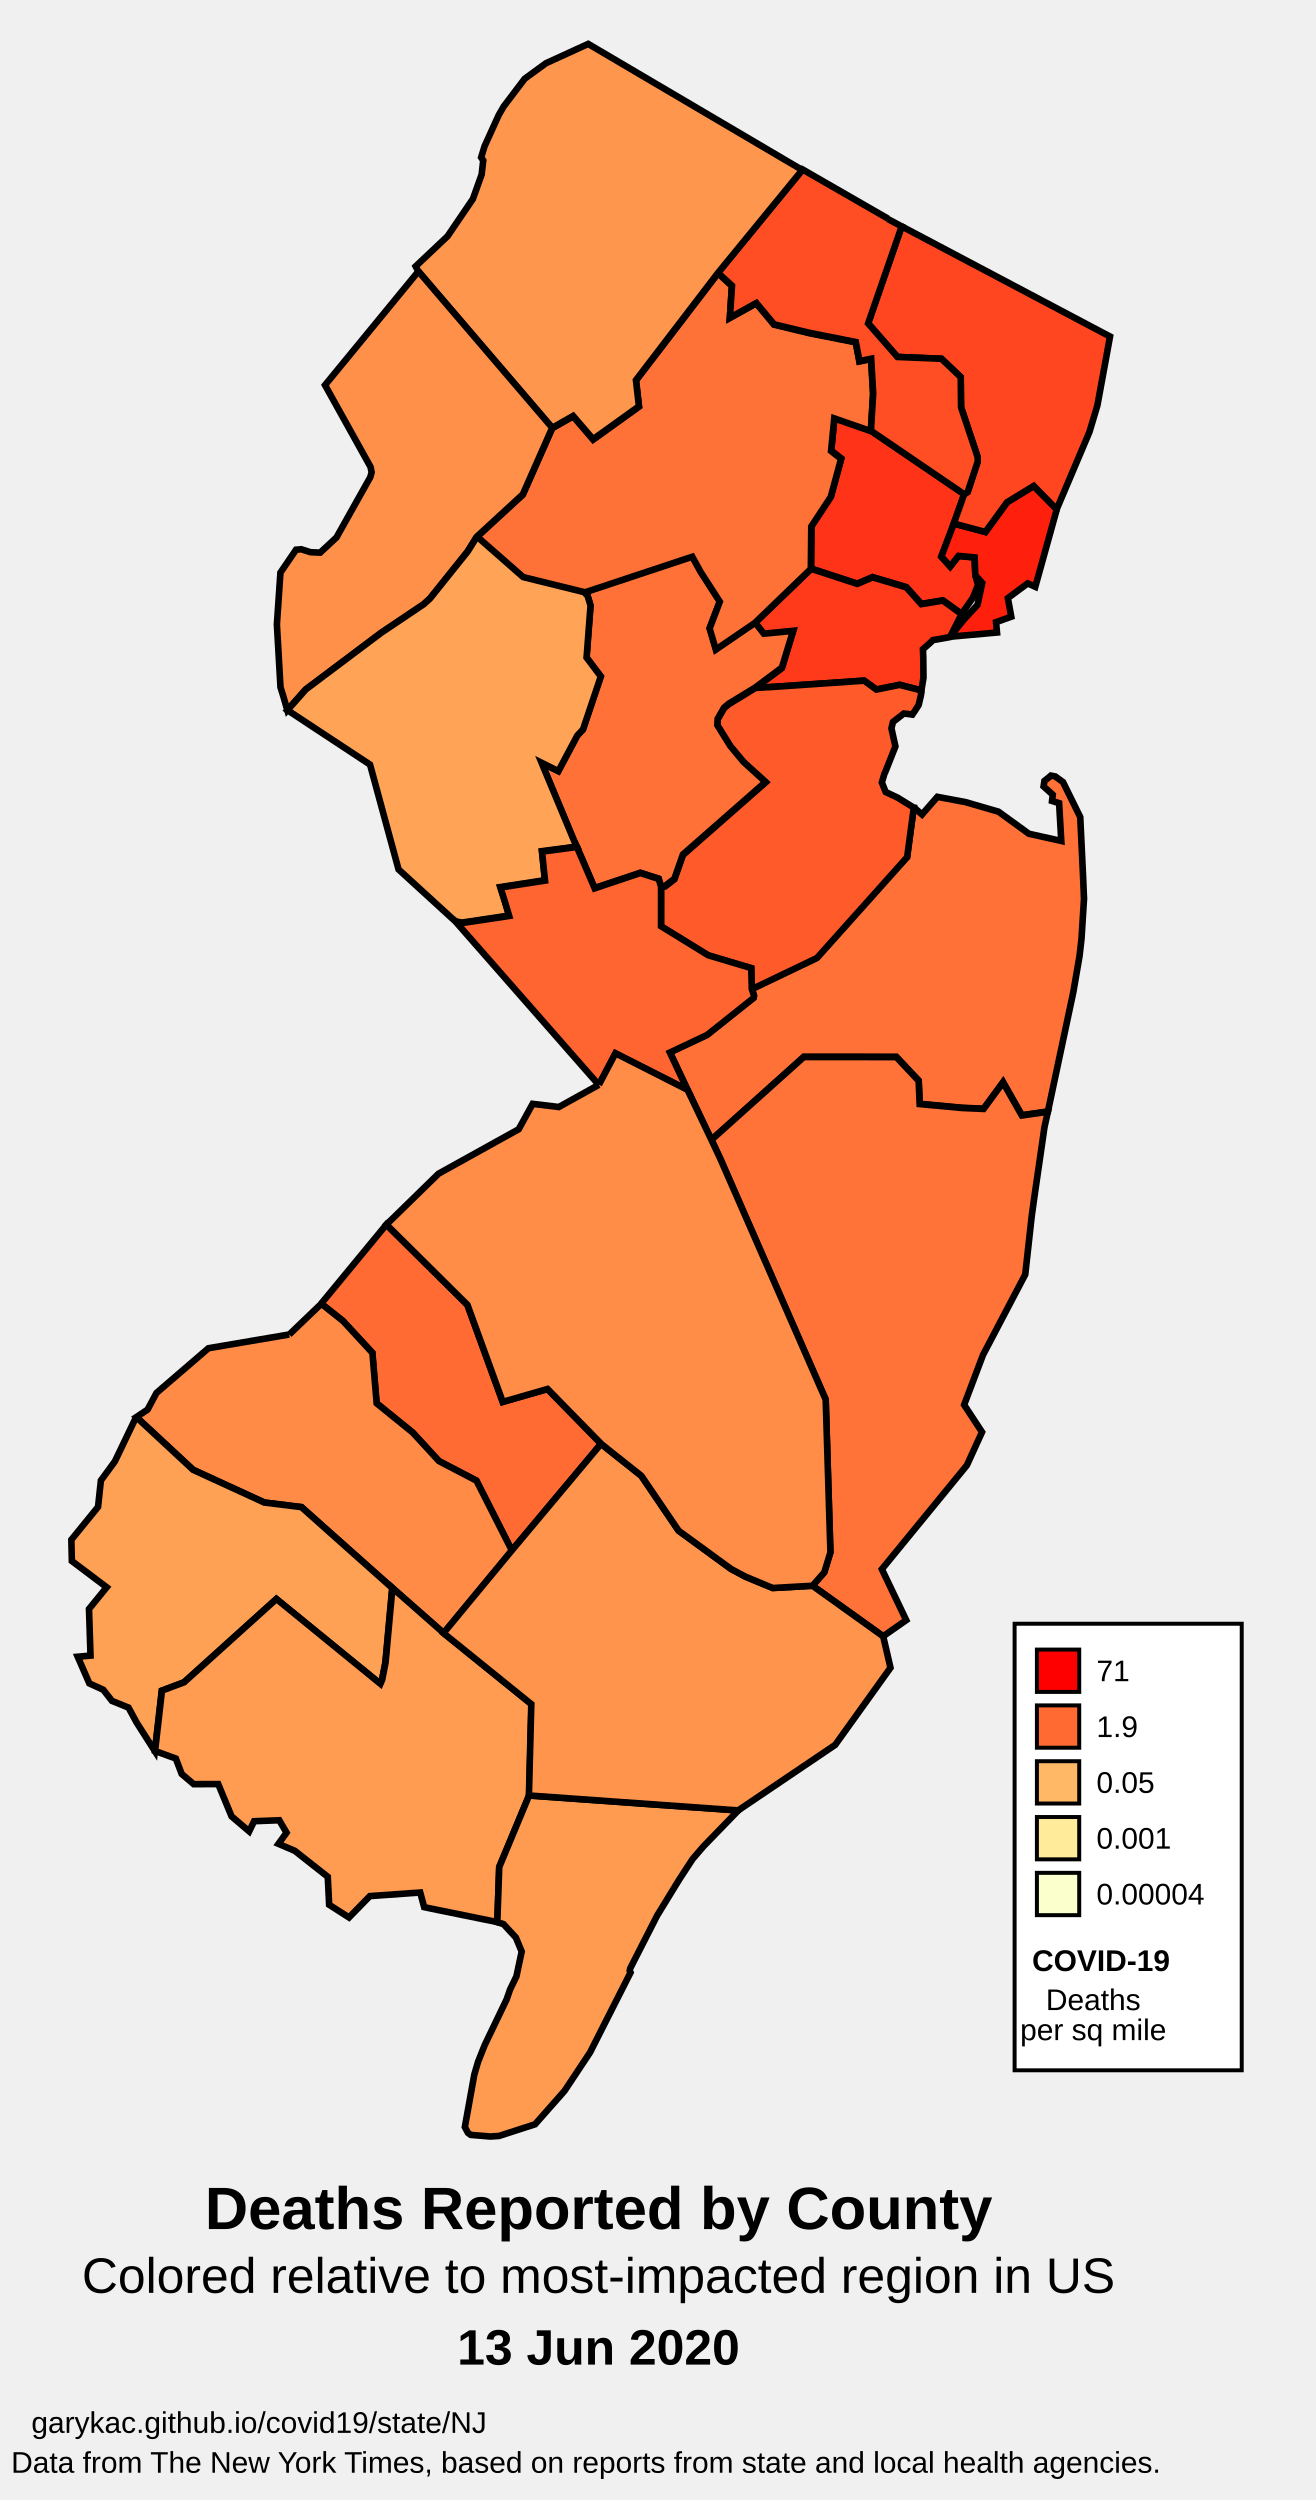
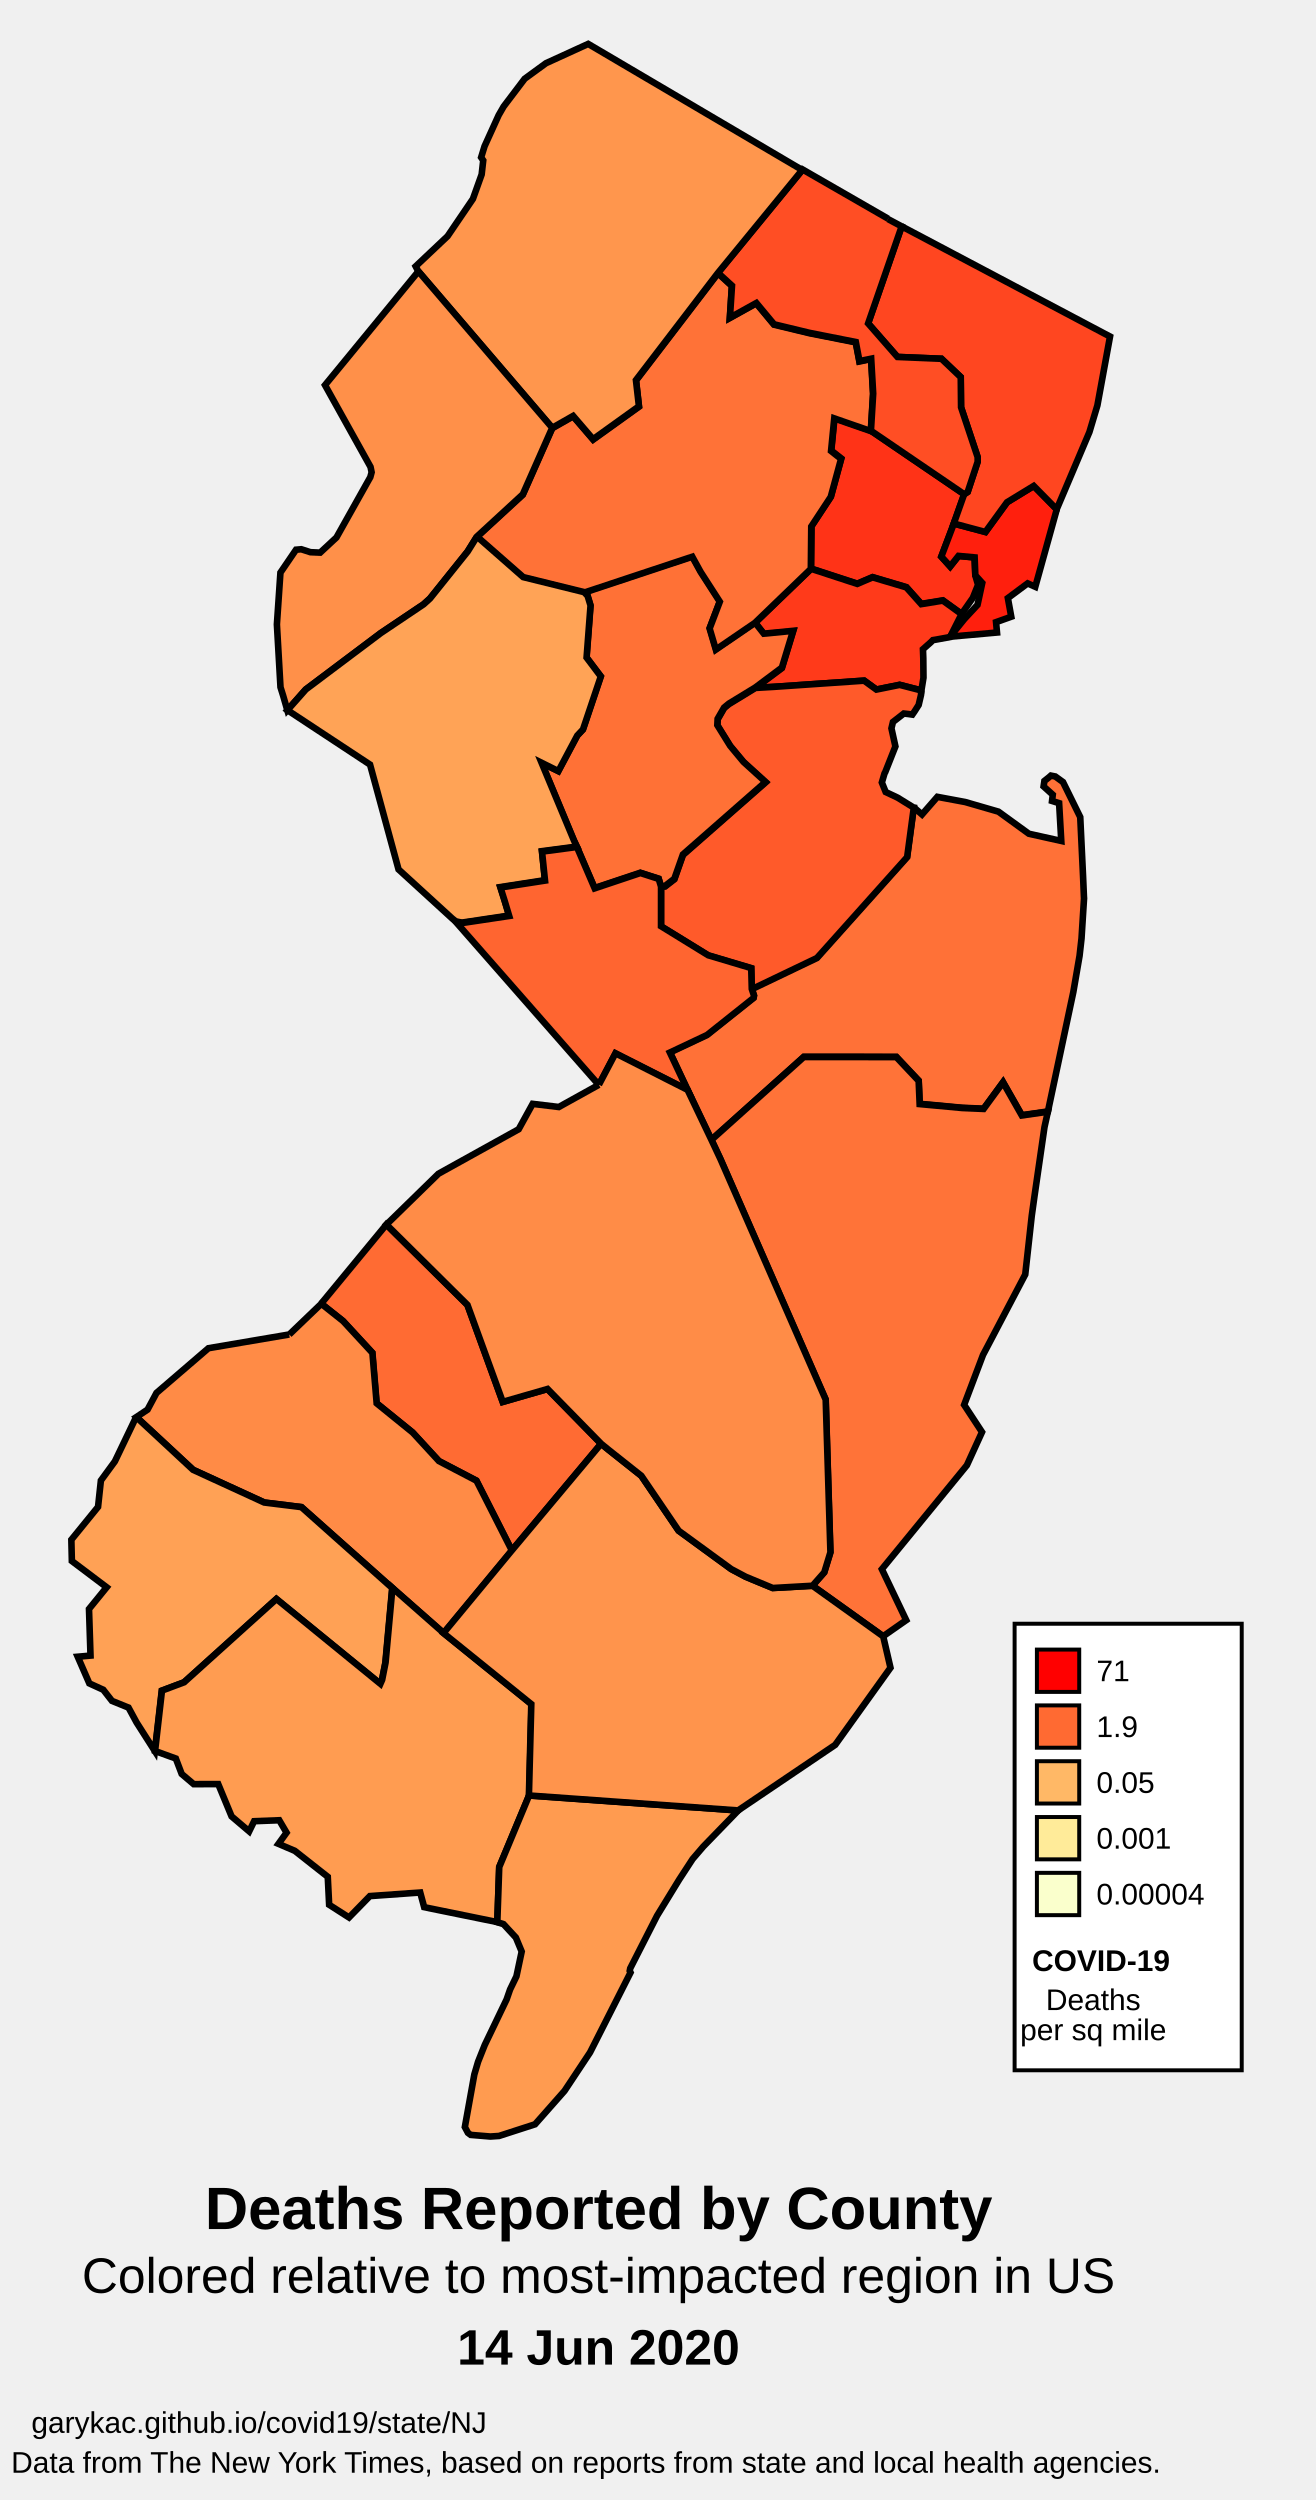
<svg xmlns="http://www.w3.org/2000/svg" width="330" height="627.07" version="1.0" id="svg2">
  <defs id="defs9439" />
  <style id="style6">
  #counties {fill:#d0d0d0;stroke:#000;stroke-width:.178;} 
  #borders {fill:none;stroke:#221e1f;stroke-width:.891;} 
  #separator {fill:none;stroke:#a9a9a9;stroke-width:2.318;}
  #legend-1 {fill:#ff0000;}
  #legend-2 {fill:#ff6a32;}
  #legend-3 {fill:#ffb866;}
  #legend-4 {fill:#ffeb99;}
  #legend-5 {fill:#faffcc;}
  #c34001 {fill:#ff944c;}
  #c34003 {fill:#ff4620;}
-   #c34005 {fill:#ff8d47;}
+   #c34005 {fill:#ff8c47;}
  #c34007 {fill:#ff6b33;}
  #c34009 {fill:#ff9b50;}
  #c34011 {fill:#ff9c51;}
  #c34013 {fill:#ff3317;}
  #c34015 {fill:#ff8b46;}
  #c34017 {fill:#ff1f0d;}
  #c34019 {fill:#ffa356;}
  #c34021 {fill:#ff6530;}
  #c34023 {fill:#ff5a2a;}
  #c34025 {fill:#ff7137;}
  #c34027 {fill:#ff7237;}
  #c34029 {fill:#ff7338;}
  #c34031 {fill:#ff4e24;}
  #c34033 {fill:#ffa155;}
  #c34035 {fill:#ff7136;}
  #c34037 {fill:#ff964d;}
  #c34039 {fill:#ff3a1a;}
  #c34041 {fill:#ff9049;}
 </style>
  <g id="layer1" style="display:inline" transform="translate(0,1.0703125e-5)">
    <g id="g10509" transform="translate(-622.3246,8.460373)">
      <rect y="398.82" x="876.817" height="112.008" width="56.966" id="rect10421" style="fill:#ffffff;fill-opacity:1;stroke:#000000;stroke-width:1;stroke-linecap:round;stroke-linejoin:miter;stroke-miterlimit:4;stroke-dasharray:none;stroke-dashoffset:0;stroke-opacity:1" />
      <rect y="405.301" x="882.409" height="10.615" width="10.615" id="legend-1" style="stroke:#000000;stroke-width:1" />
      <rect style="stroke:#000000;stroke-width:1" id="legend-2" width="10.615" height="10.615" x="882.409" y="419.301" />
      <rect y="433.301" x="882.409" height="10.615" width="10.615" id="legend-3" style="stroke:#000000;stroke-width:1" />
      <rect style="stroke:#000000;stroke-width:1" id="legend-4" width="10.615" height="10.615" x="882.409" y="447.301" />
      <rect y="461.301" x="882.409" height="10.615" width="10.615" id="legend-5" style="stroke:#000000;stroke-width:1" />
      <text id="text10456" y="413.239" x="897.338" style="font-style:normal;font-weight:normal;font-size:7.5px;line-height:125%;font-family:sans-serif;letter-spacing:0px;word-spacing:0px;fill:#000000;fill-opacity:1;stroke:none;stroke-width:1px;stroke-linecap:butt;stroke-linejoin:miter;stroke-opacity:1" xml:space="preserve">
        <tspan style="font-style:normal;font-variant:normal;font-weight:normal;font-stretch:normal;font-family:Arial;-inkscape-font-specification:Arial" y="413.239" x="897.338" id="tspan10458">71</tspan>
      </text>
      <text xml:space="preserve" style="font-style:normal;font-weight:normal;font-size:7.5px;line-height:125%;font-family:sans-serif;letter-spacing:0px;word-spacing:0px;fill:#000000;fill-opacity:1;stroke:none;stroke-width:1px;stroke-linecap:butt;stroke-linejoin:miter;stroke-opacity:1" x="897.338" y="427.239" id="text10460">
        <tspan id="tspan10462" x="897.338" y="427.239" style="font-style:normal;font-variant:normal;font-weight:normal;font-stretch:normal;font-family:Arial;-inkscape-font-specification:Arial">1.9</tspan>
      </text>
      <text id="text10464" y="441.239" x="897.338" style="font-style:normal;font-weight:normal;font-size:7.5px;line-height:125%;font-family:sans-serif;letter-spacing:0px;word-spacing:0px;fill:#000000;fill-opacity:1;stroke:none;stroke-width:1px;stroke-linecap:butt;stroke-linejoin:miter;stroke-opacity:1" xml:space="preserve">
        <tspan style="font-style:normal;font-variant:normal;font-weight:normal;font-stretch:normal;font-family:Arial;-inkscape-font-specification:Arial" y="441.239" x="897.338" id="tspan10466">0.05</tspan>
      </text>
      <text xml:space="preserve" style="font-style:normal;font-weight:normal;font-size:7.5px;line-height:125%;font-family:sans-serif;letter-spacing:0px;word-spacing:0px;fill:#000000;fill-opacity:1;stroke:none;stroke-width:1px;stroke-linecap:butt;stroke-linejoin:miter;stroke-opacity:1" x="897.338" y="455.239" id="text10468">
        <tspan id="tspan10470" x="897.338" y="455.239" style="font-style:normal;font-variant:normal;font-weight:normal;font-stretch:normal;font-family:Arial;-inkscape-font-specification:Arial">0.001</tspan>
      </text>
      <text id="text10472" y="469.239" x="897.338" style="font-style:normal;font-weight:normal;font-size:7.5px;line-height:125%;font-family:sans-serif;letter-spacing:0px;word-spacing:0px;fill:#000000;fill-opacity:1;stroke:none;stroke-width:1px;stroke-linecap:butt;stroke-linejoin:miter;stroke-opacity:1" xml:space="preserve">
        <tspan style="font-style:normal;font-variant:normal;font-weight:normal;font-stretch:normal;font-family:Arial;-inkscape-font-specification:Arial" y="469.239" x="897.338" id="tspan10474">0.00004</tspan>
      </text>
      <g transform="translate(0,-2.192453)" id="g10492">
        <text xml:space="preserve" style="font-style:normal;font-weight:normal;font-size:7.5px;line-height:125%;font-family:sans-serif;text-align:center;letter-spacing:0px;word-spacing:0px;text-anchor:middle;fill:#000000;fill-opacity:1;stroke:none;stroke-width:1px;stroke-linecap:butt;stroke-linejoin:miter;stroke-opacity:1" x="905.319" y="497.919" id="text10480">
          <tspan id="tspan10482" x="905.319" y="497.919" style="font-style:normal;font-variant:normal;font-weight:normal;font-stretch:normal;font-family:Arial;-inkscape-font-specification:Arial;text-align:center;text-anchor:middle">Deaths</tspan>
        </text>
        <text id="text10484" y="505.458" x="905.319" style="font-style:normal;font-weight:normal;font-size:7.5px;line-height:125%;font-family:sans-serif;text-align:center;letter-spacing:0px;word-spacing:0px;text-anchor:middle;fill:#000000;fill-opacity:1;stroke:none;stroke-width:1px;stroke-linecap:butt;stroke-linejoin:miter;stroke-opacity:1" xml:space="preserve">
          <tspan style="font-style:normal;font-variant:normal;font-weight:normal;font-stretch:normal;font-family:Arial;-inkscape-font-specification:Arial;text-align:center;text-anchor:middle" y="505.458" x="905.319" id="tspan10486">per sq mile</tspan>
        </text>
      </g>
      <text id="text10488" y="485.919" x="905.319" style="font-style:normal;font-weight:normal;font-size:7.5px;line-height:125%;font-family:sans-serif;text-align:center;letter-spacing:0px;word-spacing:0px;text-anchor:middle;fill:#000000;fill-opacity:1;stroke:none;stroke-width:1px;stroke-linecap:butt;stroke-linejoin:miter;stroke-opacity:1" xml:space="preserve">
        <tspan style="font-style:normal;font-variant:normal;font-weight:bold;font-stretch:normal;font-family:Arial;-inkscape-font-specification:'Arial Bold';text-align:center;text-anchor:middle" y="485.919" x="905.319" id="tspan10490">COVID-19</tspan>
      </text>
    </g>
    <text xml:space="preserve" style="font-style:normal;font-weight:normal;font-size:7.5px;line-height:125%;font-family:sans-serif;text-align:center;letter-spacing:0px;word-spacing:0px;text-anchor:middle;fill:#000000;fill-opacity:1;stroke:none;stroke-width:1px;stroke-linecap:butt;stroke-linejoin:miter;stroke-opacity:1" x="151.849" y="620.237" id="text10498">
      <tspan id="tspan10500" x="151.849" y="620.237" style="font-style:normal;font-variant:normal;font-weight:normal;font-stretch:normal;font-family:Arial;-inkscape-font-specification:Arial;text-align:center;text-anchor:middle">Data from The New York Times, based on reports from state and local health agencies.</tspan>
    </text>
    <g id="g10510" transform="translate(-504.6264,0.4679467)">
      <text xml:space="preserve" style="font-style:normal;font-weight:normal;font-size:7.5px;line-height:125%;font-family:sans-serif;text-align:center;letter-spacing:0px;word-spacing:0px;text-anchor:middle;fill:#000000;fill-opacity:1;stroke:none;stroke-width:1px;stroke-linecap:butt;stroke-linejoin:miter;stroke-opacity:1" x="661.613" y="558.64" id="text10502">
        <tspan id="tspan10504" x="661.613" y="558.64" style="font-style:normal;font-variant:normal;font-weight:bold;font-stretch:normal;font-size:15px;font-family:Arial;-inkscape-font-specification:'Arial Bold';text-align:center;text-anchor:middle">Deaths Reported by County</tspan>
      </text>
      <text id="text10506" y="574.64" x="661.57" style="font-style:normal;font-weight:normal;font-size:7.5px;line-height:125%;font-family:sans-serif;text-align:center;letter-spacing:0px;word-spacing:0px;text-anchor:middle;fill:#000000;fill-opacity:1;stroke:none;stroke-width:1px;stroke-linecap:butt;stroke-linejoin:miter;stroke-opacity:1" xml:space="preserve">
        <tspan style="font-style:normal;font-variant:normal;font-weight:normal;font-stretch:normal;font-size:12.5px;font-family:Arial;-inkscape-font-specification:Arial;text-align:center;text-anchor:middle" y="574.64" x="661.57" id="tspan10508">Colored relative to most-impacted region in US</tspan>
      </text>
      <text xml:space="preserve" style="font-style:normal;font-weight:normal;font-size:7.5px;line-height:125%;font-family:sans-serif;text-align:center;letter-spacing:0px;word-spacing:0px;text-anchor:middle;fill:#000000;fill-opacity:1;stroke:none;stroke-width:1px;stroke-linecap:butt;stroke-linejoin:miter;stroke-opacity:1" x="661.57" y="592.64" id="text10536">
-         <tspan id="tspan10538" x="661.57" y="592.64" style="font-style:normal;font-variant:normal;font-weight:bold;font-stretch:normal;font-size:12.5px;font-family:Arial;-inkscape-font-specification:'Arial Bold';text-align:center;text-anchor:middle">13 Jun 2020</tspan>
+         <tspan id="tspan10538" x="661.57" y="592.64" style="font-style:normal;font-variant:normal;font-weight:bold;font-stretch:normal;font-size:12.5px;font-family:Arial;-inkscape-font-specification:'Arial Bold';text-align:center;text-anchor:middle">14 Jun 2020</tspan>
      </text>
    </g>
    <text id="text10516" y="610.237" x="7.866" style="font-style:normal;font-weight:normal;font-size:7.5px;line-height:125%;font-family:sans-serif;text-align:end;letter-spacing:0px;word-spacing:0px;text-anchor:end;fill:#000000;fill-opacity:1;stroke:none;stroke-width:1px;stroke-linecap:butt;stroke-linejoin:miter;stroke-opacity:1" xml:space="preserve">
      <tspan style="font-style:normal;font-variant:normal;font-weight:normal;font-stretch:normal;font-family:Arial;-inkscape-font-specification:Arial;text-align:start;text-anchor:start" y="610.237" x="7.866" id="tspan10518">garykac.github.io/covid19/state/NJ</tspan>
    </text>
  </g>
  <g id="layer2" style="display:inline;fill:#fff;stroke:#000;stroke-width:.178;" transform="translate(0,1.0703125e-5)">
    <g id="g25761" transform="matrix(9.136597,1.812447,-1.812447,9.136597,-7596.108,-3365.373)">
      <path id="c34025" d="m 898.58,212.247 0.259,0.148 0.313,-0.546 0.762,-0.009 0.929,0.08 0.919,0.424 0.894,0.021 -0.255,-0.987 -0.198,-0.021 -0.014,-0.169 -0.286,-0.171 -0.007,-0.149 0.089,-0.105 0.055,-0.07 0.121,0 0.232,0.107 0.639,0.835 0.385,1.55 0.13,0.535 0.011,0.04 0.144,1.075 0.039,0.467 0.025,0.99 -0.045,3.287 -0.669,0.236 -0.669,-0.774 -0.374,0.802 -0.571,0.088 -1.144,0.119 -0.148,-0.609 -0.715,-0.51 -2.444,0.483 -2.007,2.676 -0.893,-1.196 -0.665,-0.901 0.891,-0.659 1.034,-1.221 0,-0.06 -0.095,-0.168 1.559,-1.166 1.854,-3.136 -0.084,-1.347" style="stroke:#000" />
      <path id="c34029" d="m 894.98,222.097 2.007,-2.676 2.444,-0.483 0.715,0.51 0.148,0.609 1.144,-0.119 0.571,-0.088 0.374,-0.802 0.669,0.774 0.669,-0.235 -0.009,0.426 0.098,1.879 0.03,0.523 0.136,1.59 -0.694,2.345 -0.237,1.418 0.615,0.626 -0.226,0.956 -1.701,3.19 0.91,1.219 -0.524,0.546 -2.134,-0.967 0.241,-0.415 0.057,-0.562 -0.925,-4.009 -4.042,-5.804 -0.337,-0.458" style="stroke:#000" />
      <path id="c34013" d="m 895.48,202.527 2.797,1.189 -0.121,0.829 -0.158,0.939 0.285,0.213 0.165,-0.321 0.434,-0.045 0.112,0.469 0.122,0.237 -0.07,0.371 -0.211,0.481 -0.566,-0.259 -0.552,0.206 -0.482,-0.364 -0.945,-0.088 -0.37,0.253 -1.3,-0.157 -0.211,-1.122 0.359,-0.884 0.074,-1.059 -0.306,-0.156 -0.086,-0.878 1.032,0.144" style="stroke:#000" />
      <path id="c34039" d="m 894.62,206.487 1.3,0.157 0.37,-0.253 0.945,0.088 0.482,0.364 0.552,-0.206 0.566,0.259 -0.186,0.666 -0.356,0.141 -0.08,0.03 -0.039,0.06 -0.176,0.232 0.056,0.236 0.107,0.515 0.012,0.346 -0.604,-0.034 -0.589,0.246 -0.371,-0.171 -2.349,0.636 -0.483,0.125 0.595,-0.661 0.103,-1.03 -0.758,0.228 -0.293,-0.251 1.196,-1.719" style="stroke:#000" />
      <path id="c34017" d="m 900.8,203.627 -0.162,2.161 -0.22,-0.05 -0.445,0.492 0.187,0.474 -0.373,0.223 0.079,0.269 -1.218,0.357 0.287,-0.545 0.272,-0.441 0.01,-0.602 -0.223,-0.167 -0.112,-0.469 -0.434,0.045 -0.165,0.321 -0.285,-0.213 0.158,-0.939 0.88,0.058 0.415,-0.899 0.62,-0.571 0.729,0.496" style="stroke:#000" />
      <path id="c34003" d="m 895.22,196.967 6.081,1.819 0.027,1.884 -0.071,0.747 -0.46,2.211 -0.729,-0.496 -0.62,0.571 -0.415,0.899 -0.88,-0.058 0.121,-0.829 0.08,-0.08 0.105,-0.85 -0.025,-0.122 -0.699,-1.228 -0.166,-0.795 -0.605,-0.384 -1.173,0.182 -0.95,-0.732 0.378,-2.739" style="stroke:#000" />
      <path id="c34023" d="m 898.17,209.117 0.016,0.129 -0.009,0.273 -0.076,0.195 -0.041,0.094 -0.112,0.006 -0.119,0.01 -0.242,0.28 -0.007,0.176 0.2,0.457 -0.135,0.737 -0.011,0.03 -0.023,0.257 0.151,0.231 0.343,0.086 0.471,0.176 0.01,0 0.084,1.347 -1.854,3.136 -1.559,1.166 -0.124,-0.548 -1.204,-0.114 -1.398,-0.52 -0.207,-1.046 0.105,-0.03 0.209,-0.241 0.099,-0.686 1.802,-2.349 -0.687,-0.414 -0.435,-0.353 -0.449,-0.481 -0.025,-0.168 0.112,-0.331 0.105,-0.129 0.617,-0.568 0.483,-0.125 2.349,-0.636 0.371,0.171 0.589,-0.246 0.604,0.034" style="stroke:#000" />
      <path id="c34035" d="m 893.42,208.197 0.293,0.251 0.758,-0.228 -0.103,1.03 -0.595,0.661 -0.617,0.568 -0.105,0.129 -0.112,0.331 0.025,0.168 0.449,0.481 0.435,0.353 0.687,0.414 -1.802,2.349 -0.099,0.686 -0.209,0.241 -0.105,0.03 -0.102,-0.191 -0.515,-0.06 -1.127,0.644 -0.69,-1.004 -0.107,-0.144 -1.263,-1.884 0.487,0.132 0.313,-1.038 0.119,-0.191 0.193,-1.494 -0.475,-0.424 -0.168,-1.395 -0.128,-0.24 -0.112,-0.08 2.676,-1.519 0.299,0.356 0.664,0.688 -0.129,0.761 0.275,0.524 0.891,-0.909" style="stroke:#000" />
      <path id="c34027" d="m 890.61,199.167 0.438,0.266 0.113,0.856 0.621,-0.526 0.58,0.47 0.98,0.04 1.272,0 0.196,0.485 0.297,-0.125 0.236,0.911 0.135,0.993 -1.032,-0.144 0.086,0.878 0.306,0.156 -0.074,1.059 -0.359,0.884 0.211,1.122 -1.196,1.719 -0.891,0.909 -0.275,-0.524 0.129,-0.761 -0.664,-0.688 -0.299,-0.356 -2.676,1.519 -1.688,-0.078 -1.431,-0.828 0.994,-1.361 0.429,-1.911 0.491,-0.425 0.65,0.51 1.038,-1.109 -0.216,-0.676 1.599,-3.251" style="stroke:#000" />
      <path id="c34031" d="m 894.82,196.847 0.401,0.121 -0.378,2.739 0.95,0.732 1.173,-0.182 0.605,0.384 0.166,0.795 0.699,1.228 0.025,0.122 -0.105,0.85 -0.08,0.08 -2.797,-1.189 -0.135,-0.993 -0.236,-0.911 -0.297,0.125 -0.196,-0.485 -1.272,0 -0.98,-0.04 -0.58,-0.47 -0.621,0.526 -0.113,-0.856 -0.438,-0.266 1.694,-3.173 2.516,0.852" style="stroke:#000" />
      <path id="c34037" d="m 892.3,195.997 -1.694,3.173 -1.599,3.251 0.216,0.676 -1.038,1.109 -0.65,-0.51 -0.491,0.425 -4.356,-3.432 -0.096,-0.119 0.685,-0.963 0.474,-1.118 0.103,-0.692 -0.032,-0.378 -0.071,-0.07 0.032,-0.313 0.209,-0.892 0.087,-0.257 0.41,-0.843 0.481,-0.522 1.014,-0.731 6.315,2.209" style="stroke:#000" />
      <path id="c34041" d="m 882.69,200.687 4.356,3.432 -0.429,1.911 -0.994,1.361 -0.166,0.44 -0.749,1.439 -0.137,0.185 -0.979,0.983 -1.688,1.884 -0.376,0.644 -0.187,-0.362 -0.114,-0.209 -0.424,-1.64 -0.178,-1.387 0.292,-0.686 0.136,-0.04 0.257,0.03 0.26,-0.04 0.351,-0.486 0.578,-1.771 0.009,-0.135 -0.057,-0.136 -1.631,-1.922 1.872,-3.496" style="stroke:#000" />
      <path id="c34019" d="m 885.63,207.387 1.431,0.828 1.688,0.078 0.112,0.08 0.128,0.24 0.168,1.395 0.475,0.424 -0.193,1.494 -0.119,0.191 -0.313,1.038 -0.487,-0.132 1.263,1.884 0.107,0.144 -0.896,0.304 0.231,0.75 -1.141,0.416 0.179,0.327 0.201,0.379 -1.211,0.435 -0.168,0 -0.114,-0.06 -1.671,-1.013 -1.302,-2.619 -2.466,-1.005 0.376,-0.644 1.688,-1.884 0.979,-0.983 0.137,-0.185 0.749,-1.439 0.166,-0.44" style="stroke:#000" />
      <path id="c34021" d="m 889.89,215.057 0.69,1.004 1.127,-0.644 0.515,0.06 0.102,0.191 0.207,1.046 1.398,0.52 1.204,0.114 0.124,0.548 0.095,0.168 0,0.06 -1.034,1.221 -0.891,0.659 0.665,0.901 -2.096,-0.588 -0.273,0.918 -4.636,-3.561 0.168,0 1.211,-0.435 -0.201,-0.379 -0.179,-0.327 1.141,-0.416 -0.231,-0.75 0.896,-0.304" style="stroke:#000" />
      <path id="c34007" d="m 885.53,228.467 1.309,-2.433 2.562,1.698 1.44,2.377 1.115,-0.576 1.705,1.167 -1.801,3.288 -1.304,-1.662 -1.094,-0.321 -0.843,-0.617 -1.105,-0.583 -0.377,-1.311 -0.94,-0.685 -0.667,-0.344" style="stroke:#000" />
      <path id="c34015" d="m 884.85,229.447 0.686,-0.981 0.667,0.344 0.94,0.685 0.377,1.311 1.105,0.583 0.843,0.617 1.094,0.321 1.304,1.662 -1.371,2.54 -1.592,-0.925 -2.823,-1.661 -1.006,0.073 -2.052,-0.491 -1.777,-1.097 0.256,-0.255 0.149,-0.489 1.138,-1.452 2.061,-0.786" style="stroke:#000" />
      <path id="c34033" d="m 881.24,232.427 1.777,1.097 2.052,0.491 1.006,-0.073 2.823,1.661 0.21,2.007 0,0.476 -0.025,0.113 -3.19,-1.696 -2.002,2.684 -0.542,0.336 0.134,1.632 -0.632,-0.66 -0.291,-0.351 -0.473,-0.091 -0.287,-0.248 -0.402,-0.095 -0.447,-0.644 0.332,-0.097 -0.284,-1.223 0.353,-0.666 -1.057,-0.511 -0.125,-0.56 0.533,-1.007 -0.063,-0.712 0.269,-0.578 0.329,-1.282" style="stroke:#000" />
      <path id="c34011" d="m 893.6,240.367 -0.413,2.044 0.238,1.466 -2.01,-0.011 -0.182,-0.367 -1.311,0.359 -0.439,0.674 -0.591,-0.232 -0.183,-0.731 -1.006,-0.513 -0.469,-0.099 0.155,-0.338 -0.258,-0.29 -0.658,0.157 -0.078,0.294 -0.543,-0.303 -0.522,-0.783 -0.648,0.13 -0.37,-0.206 -0.236,-0.377 -0.588,-0.09 -0.134,-1.632 0.542,-0.336 2.002,-2.684 3.19,1.696 0.025,-0.113 0,-0.476 -0.21,-2.007 1.592,0.925 2.692,1.415 0.416,2.426" style="stroke:#000" />
      <path id="c34009" d="m 893.6,240.367 5.604,-0.701 -0.733,1.134 -0.218,0.387 -0.248,0.617 -0.394,1.067 -0.433,1.53 0,0.07 0.007,0.01 0.023,0.03 -0.651,2.323 -0.472,1.148 -0.604,1.038 -0.891,0.497 -0.225,0.06 -0.53,0.06 -0.082,-0.04 -0.112,-0.137 -0.025,-1.437 0.032,-0.355 0.089,-0.481 0.339,-1.318 0.039,-0.28 0.099,-0.38 0.009,-0.682 -0.227,-0.339 -0.396,-0.289 -0.175,-0.02 -0.238,-1.466 0.413,-2.044" style="stroke:#000" />
      <path id="c34001" d="m 902.12,234.307 0.357,0.792 -1.056,2.326 -2.221,2.241 -5.604,0.701 -0.416,-2.426 -2.692,-1.415 1.371,-2.54 1.801,-3.288 0.242,0.128 0.986,0.507 1.273,1.255 1.59,0.738 0.426,0.128 0.77,0.154 1.038,-0.268 2.134,0.967" style="stroke:#000" />
      <path id="c34005" d="m 891.72,221.227 0.273,-0.918 2.096,0.588 0.893,1.196 0.337,0.458 4.042,5.804 0.925,4.009 -0.057,0.562 -0.241,0.415 -1.038,0.268 -0.77,-0.154 -0.426,-0.128 -1.59,-0.738 -1.273,-1.255 -0.986,-0.507 -0.242,-0.128 -1.705,-1.167 -1.115,0.576 -1.44,-2.377 -2.562,-1.698 1.109,-1.616 1.885,-1.595 0.236,-0.743 0.707,-0.054 0.942,-0.797" style="stroke:#000" />
    </g>
  </g>
</svg>
